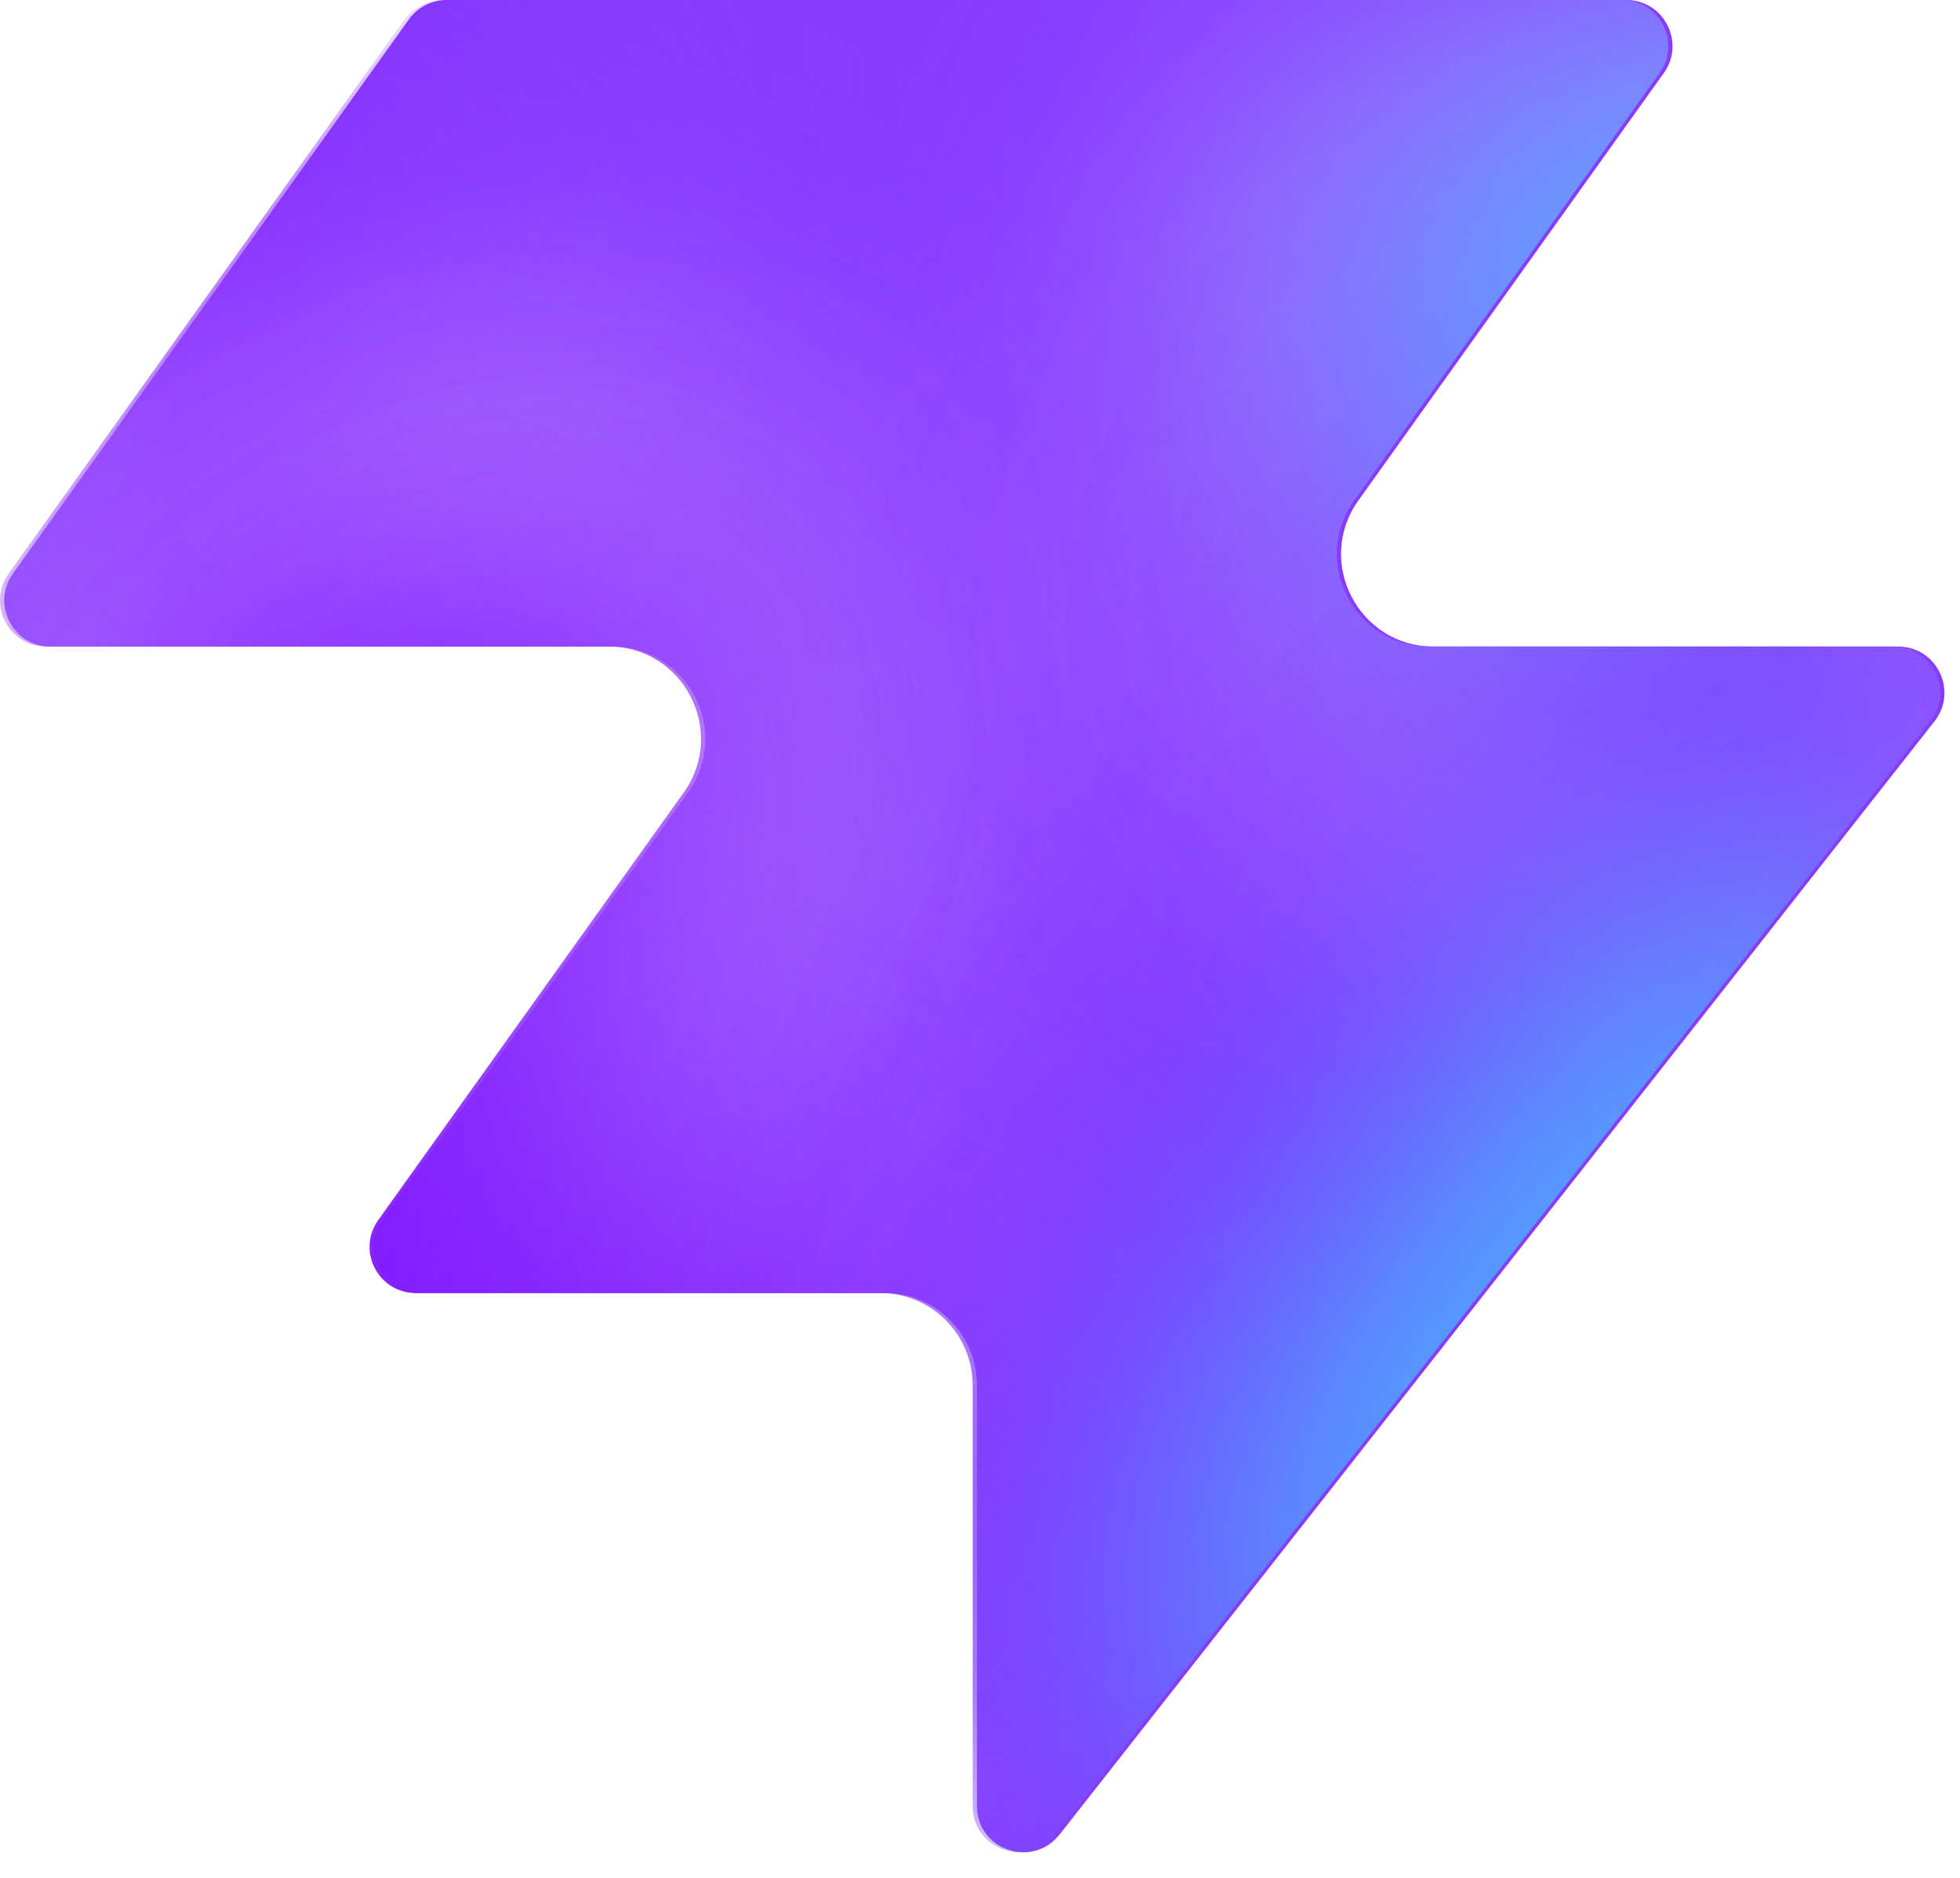
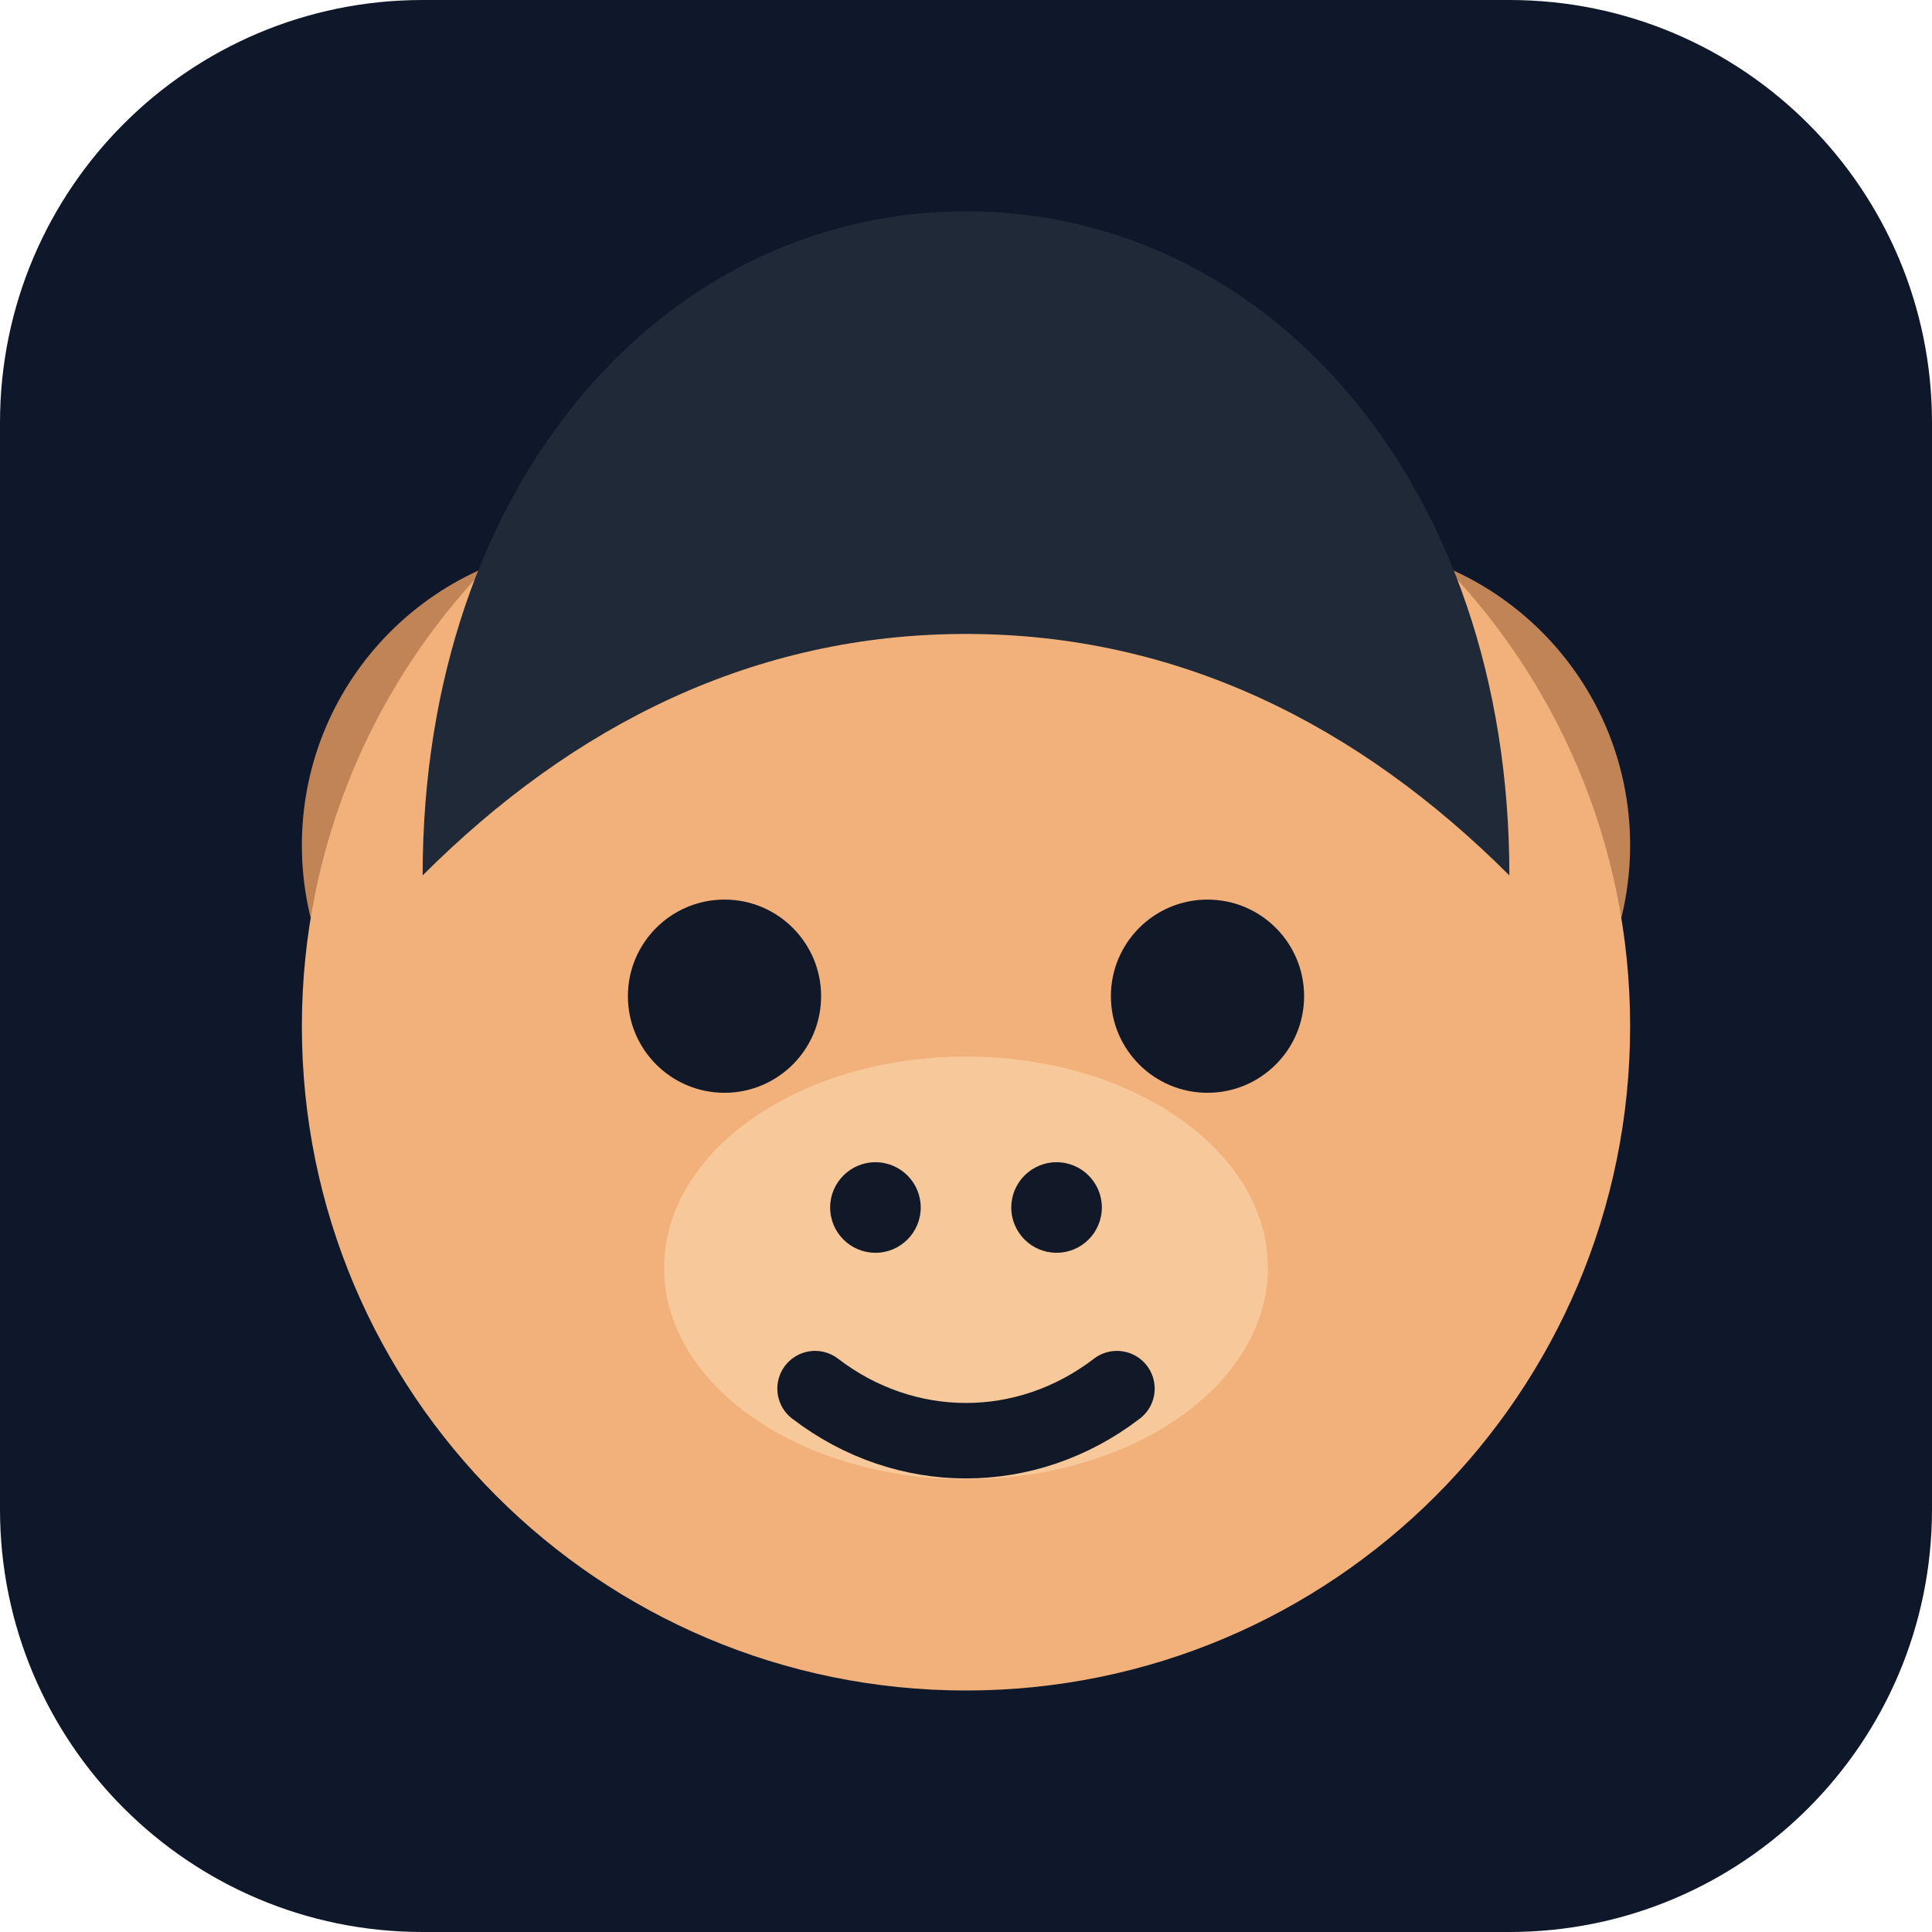
- <svg xmlns="http://www.w3.org/2000/svg" width="48" height="46" fill="none" viewBox="0 0 48 46">
-   <path fill="#863bff" d="M25.946 44.938c-.664.845-2.021.375-2.021-.698V33.937a2.26 2.26 0 0 0-2.262-2.262H10.287c-.92 0-1.456-1.04-.92-1.788l7.48-10.471c1.07-1.497 0-3.578-1.842-3.578H1.237c-.92 0-1.456-1.04-.92-1.788L10.013.474c.214-.297.556-.474.92-.474h28.894c.92 0 1.456 1.04.92 1.788l-7.48 10.471c-1.07 1.498 0 3.579 1.842 3.579h11.377c.943 0 1.473 1.088.89 1.83L25.947 44.94z" style="fill:#863bff;fill:color(display-p3 .525 .23 1);fill-opacity:1" />
-   <mask id="a" width="48" height="46" x="0" y="0" maskUnits="userSpaceOnUse" style="mask-type:alpha">
-     <path fill="#000" d="M25.842 44.938c-.664.844-2.021.375-2.021-.698V33.937a2.26 2.26 0 0 0-2.262-2.262H10.183c-.92 0-1.456-1.04-.92-1.788l7.48-10.471c1.07-1.498 0-3.579-1.842-3.579H1.133c-.92 0-1.456-1.04-.92-1.787L9.91.473c.214-.297.556-.474.92-.474h28.894c.92 0 1.456 1.04.92 1.788l-7.48 10.471c-1.07 1.498 0 3.578 1.842 3.578h11.377c.943 0 1.473 1.088.89 1.832L25.843 44.94z" style="fill:#000;fill-opacity:1" />
-   </mask>
-   <g mask="url(#a)">
-     <g filter="url(#b)">
-       <ellipse cx="5.508" cy="14.704" fill="#ede6ff" rx="5.508" ry="14.704" style="fill:#ede6ff;fill:color(display-p3 .927 .903 1);fill-opacity:1" transform="matrix(.00324 1 1 -.00324 -4.47 31.516)" />
-     </g>
-     <g filter="url(#c)">
-       <ellipse cx="10.399" cy="29.851" fill="#ede6ff" rx="10.399" ry="29.851" style="fill:#ede6ff;fill:color(display-p3 .927 .903 1);fill-opacity:1" transform="matrix(.00324 1 1 -.00324 -39.328 7.883)" />
-     </g>
-     <g filter="url(#d)">
-       <ellipse cx="5.508" cy="30.487" fill="#7e14ff" rx="5.508" ry="30.487" style="fill:#7e14ff;fill:color(display-p3 .492 .077 1);fill-opacity:1" transform="rotate(89.814 -25.913 -14.639)scale(1 -1)" />
-     </g>
-     <g filter="url(#e)">
-       <ellipse cx="5.508" cy="30.599" fill="#7e14ff" rx="5.508" ry="30.599" style="fill:#7e14ff;fill:color(display-p3 .492 .077 1);fill-opacity:1" transform="rotate(89.814 -32.644 -3.334)scale(1 -1)" />
-     </g>
-     <g filter="url(#f)">
-       <ellipse cx="5.508" cy="30.599" fill="#7e14ff" rx="5.508" ry="30.599" style="fill:#7e14ff;fill:color(display-p3 .492 .077 1);fill-opacity:1" transform="matrix(.00324 1 1 -.00324 -34.34 30.47)" />
-     </g>
-     <g filter="url(#g)">
-       <ellipse cx="14.072" cy="22.078" fill="#ede6ff" rx="14.072" ry="22.078" style="fill:#ede6ff;fill:color(display-p3 .927 .903 1);fill-opacity:1" transform="rotate(93.35 24.506 48.493)scale(-1 1)" />
-     </g>
-     <g filter="url(#h)">
-       <ellipse cx="3.47" cy="21.501" fill="#7e14ff" rx="3.47" ry="21.501" style="fill:#7e14ff;fill:color(display-p3 .492 .077 1);fill-opacity:1" transform="rotate(89.009 28.708 47.59)scale(-1 1)" />
-     </g>
-     <g filter="url(#i)">
-       <ellipse cx="3.47" cy="21.501" fill="#7e14ff" rx="3.47" ry="21.501" style="fill:#7e14ff;fill:color(display-p3 .492 .077 1);fill-opacity:1" transform="rotate(89.009 28.708 47.59)scale(-1 1)" />
-     </g>
-     <g filter="url(#j)">
-       <ellipse cx=".387" cy="8.972" fill="#7e14ff" rx="4.407" ry="29.108" style="fill:#7e14ff;fill:color(display-p3 .492 .077 1);fill-opacity:1" transform="rotate(39.51 .387 8.972)" />
-     </g>
-     <g filter="url(#k)">
-       <ellipse cx="47.523" cy="-6.092" fill="#7e14ff" rx="4.407" ry="29.108" style="fill:#7e14ff;fill:color(display-p3 .492 .077 1);fill-opacity:1" transform="rotate(37.892 47.523 -6.092)" />
-     </g>
-     <g filter="url(#l)">
-       <ellipse cx="41.412" cy="6.333" fill="#47bfff" rx="5.971" ry="9.665" style="fill:#47bfff;fill:color(display-p3 .28 .748 1);fill-opacity:1" transform="rotate(37.892 41.412 6.333)" />
-     </g>
-     <g filter="url(#m)">
-       <ellipse cx="-1.879" cy="38.332" fill="#7e14ff" rx="4.407" ry="29.108" style="fill:#7e14ff;fill:color(display-p3 .492 .077 1);fill-opacity:1" transform="rotate(37.892 -1.88 38.332)" />
-     </g>
-     <g filter="url(#n)">
-       <ellipse cx="-1.879" cy="38.332" fill="#7e14ff" rx="4.407" ry="29.108" style="fill:#7e14ff;fill:color(display-p3 .492 .077 1);fill-opacity:1" transform="rotate(37.892 -1.88 38.332)" />
-     </g>
-     <g filter="url(#o)">
-       <ellipse cx="35.651" cy="29.907" fill="#7e14ff" rx="4.407" ry="29.108" style="fill:#7e14ff;fill:color(display-p3 .492 .077 1);fill-opacity:1" transform="rotate(37.892 35.651 29.907)" />
-     </g>
-     <g filter="url(#p)">
-       <ellipse cx="38.418" cy="32.4" fill="#47bfff" rx="5.971" ry="15.297" style="fill:#47bfff;fill:color(display-p3 .28 .748 1);fill-opacity:1" transform="rotate(37.892 38.418 32.4)" />
-     </g>
-   </g>
-   <defs>
-     <filter id="b" width="60.045" height="41.654" x="-19.77" y="16.149" color-interpolation-filters="sRGB" filterUnits="userSpaceOnUse">
-       <feFlood flood-opacity="0" result="BackgroundImageFix" />
-       <feBlend in="SourceGraphic" in2="BackgroundImageFix" result="shape" />
-       <feGaussianBlur result="effect1_foregroundBlur_2002_17158" stdDeviation="7.659" />
-     </filter>
-     <filter id="c" width="90.34" height="51.437" x="-54.613" y="-7.533" color-interpolation-filters="sRGB" filterUnits="userSpaceOnUse">
-       <feFlood flood-opacity="0" result="BackgroundImageFix" />
-       <feBlend in="SourceGraphic" in2="BackgroundImageFix" result="shape" />
-       <feGaussianBlur result="effect1_foregroundBlur_2002_17158" stdDeviation="7.659" />
-     </filter>
-     <filter id="d" width="79.355" height="29.4" x="-49.64" y="2.03" color-interpolation-filters="sRGB" filterUnits="userSpaceOnUse">
-       <feFlood flood-opacity="0" result="BackgroundImageFix" />
-       <feBlend in="SourceGraphic" in2="BackgroundImageFix" result="shape" />
-       <feGaussianBlur result="effect1_foregroundBlur_2002_17158" stdDeviation="4.596" />
-     </filter>
-     <filter id="e" width="79.579" height="29.4" x="-45.045" y="20.029" color-interpolation-filters="sRGB" filterUnits="userSpaceOnUse">
-       <feFlood flood-opacity="0" result="BackgroundImageFix" />
-       <feBlend in="SourceGraphic" in2="BackgroundImageFix" result="shape" />
-       <feGaussianBlur result="effect1_foregroundBlur_2002_17158" stdDeviation="4.596" />
-     </filter>
-     <filter id="f" width="79.579" height="29.4" x="-43.513" y="21.178" color-interpolation-filters="sRGB" filterUnits="userSpaceOnUse">
-       <feFlood flood-opacity="0" result="BackgroundImageFix" />
-       <feBlend in="SourceGraphic" in2="BackgroundImageFix" result="shape" />
-       <feGaussianBlur result="effect1_foregroundBlur_2002_17158" stdDeviation="4.596" />
-     </filter>
-     <filter id="g" width="74.749" height="58.852" x="15.756" y="-17.901" color-interpolation-filters="sRGB" filterUnits="userSpaceOnUse">
-       <feFlood flood-opacity="0" result="BackgroundImageFix" />
-       <feBlend in="SourceGraphic" in2="BackgroundImageFix" result="shape" />
-       <feGaussianBlur result="effect1_foregroundBlur_2002_17158" stdDeviation="7.659" />
-     </filter>
-     <filter id="h" width="61.377" height="25.362" x="23.548" y="2.284" color-interpolation-filters="sRGB" filterUnits="userSpaceOnUse">
-       <feFlood flood-opacity="0" result="BackgroundImageFix" />
-       <feBlend in="SourceGraphic" in2="BackgroundImageFix" result="shape" />
-       <feGaussianBlur result="effect1_foregroundBlur_2002_17158" stdDeviation="4.596" />
-     </filter>
-     <filter id="i" width="61.377" height="25.362" x="23.548" y="2.284" color-interpolation-filters="sRGB" filterUnits="userSpaceOnUse">
-       <feFlood flood-opacity="0" result="BackgroundImageFix" />
-       <feBlend in="SourceGraphic" in2="BackgroundImageFix" result="shape" />
-       <feGaussianBlur result="effect1_foregroundBlur_2002_17158" stdDeviation="4.596" />
-     </filter>
-     <filter id="j" width="56.045" height="63.649" x="-27.636" y="-22.853" color-interpolation-filters="sRGB" filterUnits="userSpaceOnUse">
-       <feFlood flood-opacity="0" result="BackgroundImageFix" />
-       <feBlend in="SourceGraphic" in2="BackgroundImageFix" result="shape" />
-       <feGaussianBlur result="effect1_foregroundBlur_2002_17158" stdDeviation="4.596" />
-     </filter>
-     <filter id="k" width="54.814" height="64.646" x="20.116" y="-38.415" color-interpolation-filters="sRGB" filterUnits="userSpaceOnUse">
-       <feFlood flood-opacity="0" result="BackgroundImageFix" />
-       <feBlend in="SourceGraphic" in2="BackgroundImageFix" result="shape" />
-       <feGaussianBlur result="effect1_foregroundBlur_2002_17158" stdDeviation="4.596" />
-     </filter>
-     <filter id="l" width="33.541" height="35.313" x="24.641" y="-11.323" color-interpolation-filters="sRGB" filterUnits="userSpaceOnUse">
-       <feFlood flood-opacity="0" result="BackgroundImageFix" />
-       <feBlend in="SourceGraphic" in2="BackgroundImageFix" result="shape" />
-       <feGaussianBlur result="effect1_foregroundBlur_2002_17158" stdDeviation="4.596" />
-     </filter>
-     <filter id="m" width="54.814" height="64.646" x="-29.286" y="6.009" color-interpolation-filters="sRGB" filterUnits="userSpaceOnUse">
-       <feFlood flood-opacity="0" result="BackgroundImageFix" />
-       <feBlend in="SourceGraphic" in2="BackgroundImageFix" result="shape" />
-       <feGaussianBlur result="effect1_foregroundBlur_2002_17158" stdDeviation="4.596" />
-     </filter>
-     <filter id="n" width="54.814" height="64.646" x="-29.286" y="6.009" color-interpolation-filters="sRGB" filterUnits="userSpaceOnUse">
-       <feFlood flood-opacity="0" result="BackgroundImageFix" />
-       <feBlend in="SourceGraphic" in2="BackgroundImageFix" result="shape" />
-       <feGaussianBlur result="effect1_foregroundBlur_2002_17158" stdDeviation="4.596" />
-     </filter>
-     <filter id="o" width="54.814" height="64.646" x="8.244" y="-2.416" color-interpolation-filters="sRGB" filterUnits="userSpaceOnUse">
-       <feFlood flood-opacity="0" result="BackgroundImageFix" />
-       <feBlend in="SourceGraphic" in2="BackgroundImageFix" result="shape" />
-       <feGaussianBlur result="effect1_foregroundBlur_2002_17158" stdDeviation="4.596" />
-     </filter>
-     <filter id="p" width="39.409" height="43.623" x="18.713" y="10.588" color-interpolation-filters="sRGB" filterUnits="userSpaceOnUse">
-       <feFlood flood-opacity="0" result="BackgroundImageFix" />
-       <feBlend in="SourceGraphic" in2="BackgroundImageFix" result="shape" />
-       <feGaussianBlur result="effect1_foregroundBlur_2002_17158" stdDeviation="4.596" />
-     </filter>
-   </defs>
+ <svg xmlns="http://www.w3.org/2000/svg" viewBox="0 0 64 64">
+   <rect width="64" height="64" rx="14" fill="#0f172a" />
+   <circle cx="20" cy="28" r="10" fill="#c08457" />
+   <circle cx="44" cy="28" r="10" fill="#c08457" />
+   <circle cx="32" cy="34" r="22" fill="#f2b17a" />
+   <path fill="#1f2937" d="M14 29c0-13 8-22 18-22s18 9 18 22c-5-5-11-8-18-8s-13 3-18 8z" />
+   <circle cx="24" cy="33" r="3.2" fill="#111827" />
+   <circle cx="40" cy="33" r="3.2" fill="#111827" />
+   <ellipse cx="32" cy="42" rx="10" ry="7" fill="#f7c99a" />
+   <circle cx="29" cy="40" r="1.5" fill="#111827" />
+   <circle cx="35" cy="40" r="1.5" fill="#111827" />
+   <path fill="none" stroke="#111827" stroke-linecap="round" stroke-width="2.5" d="M27 46c3 2.3 7 2.3 10 0" />
</svg>
